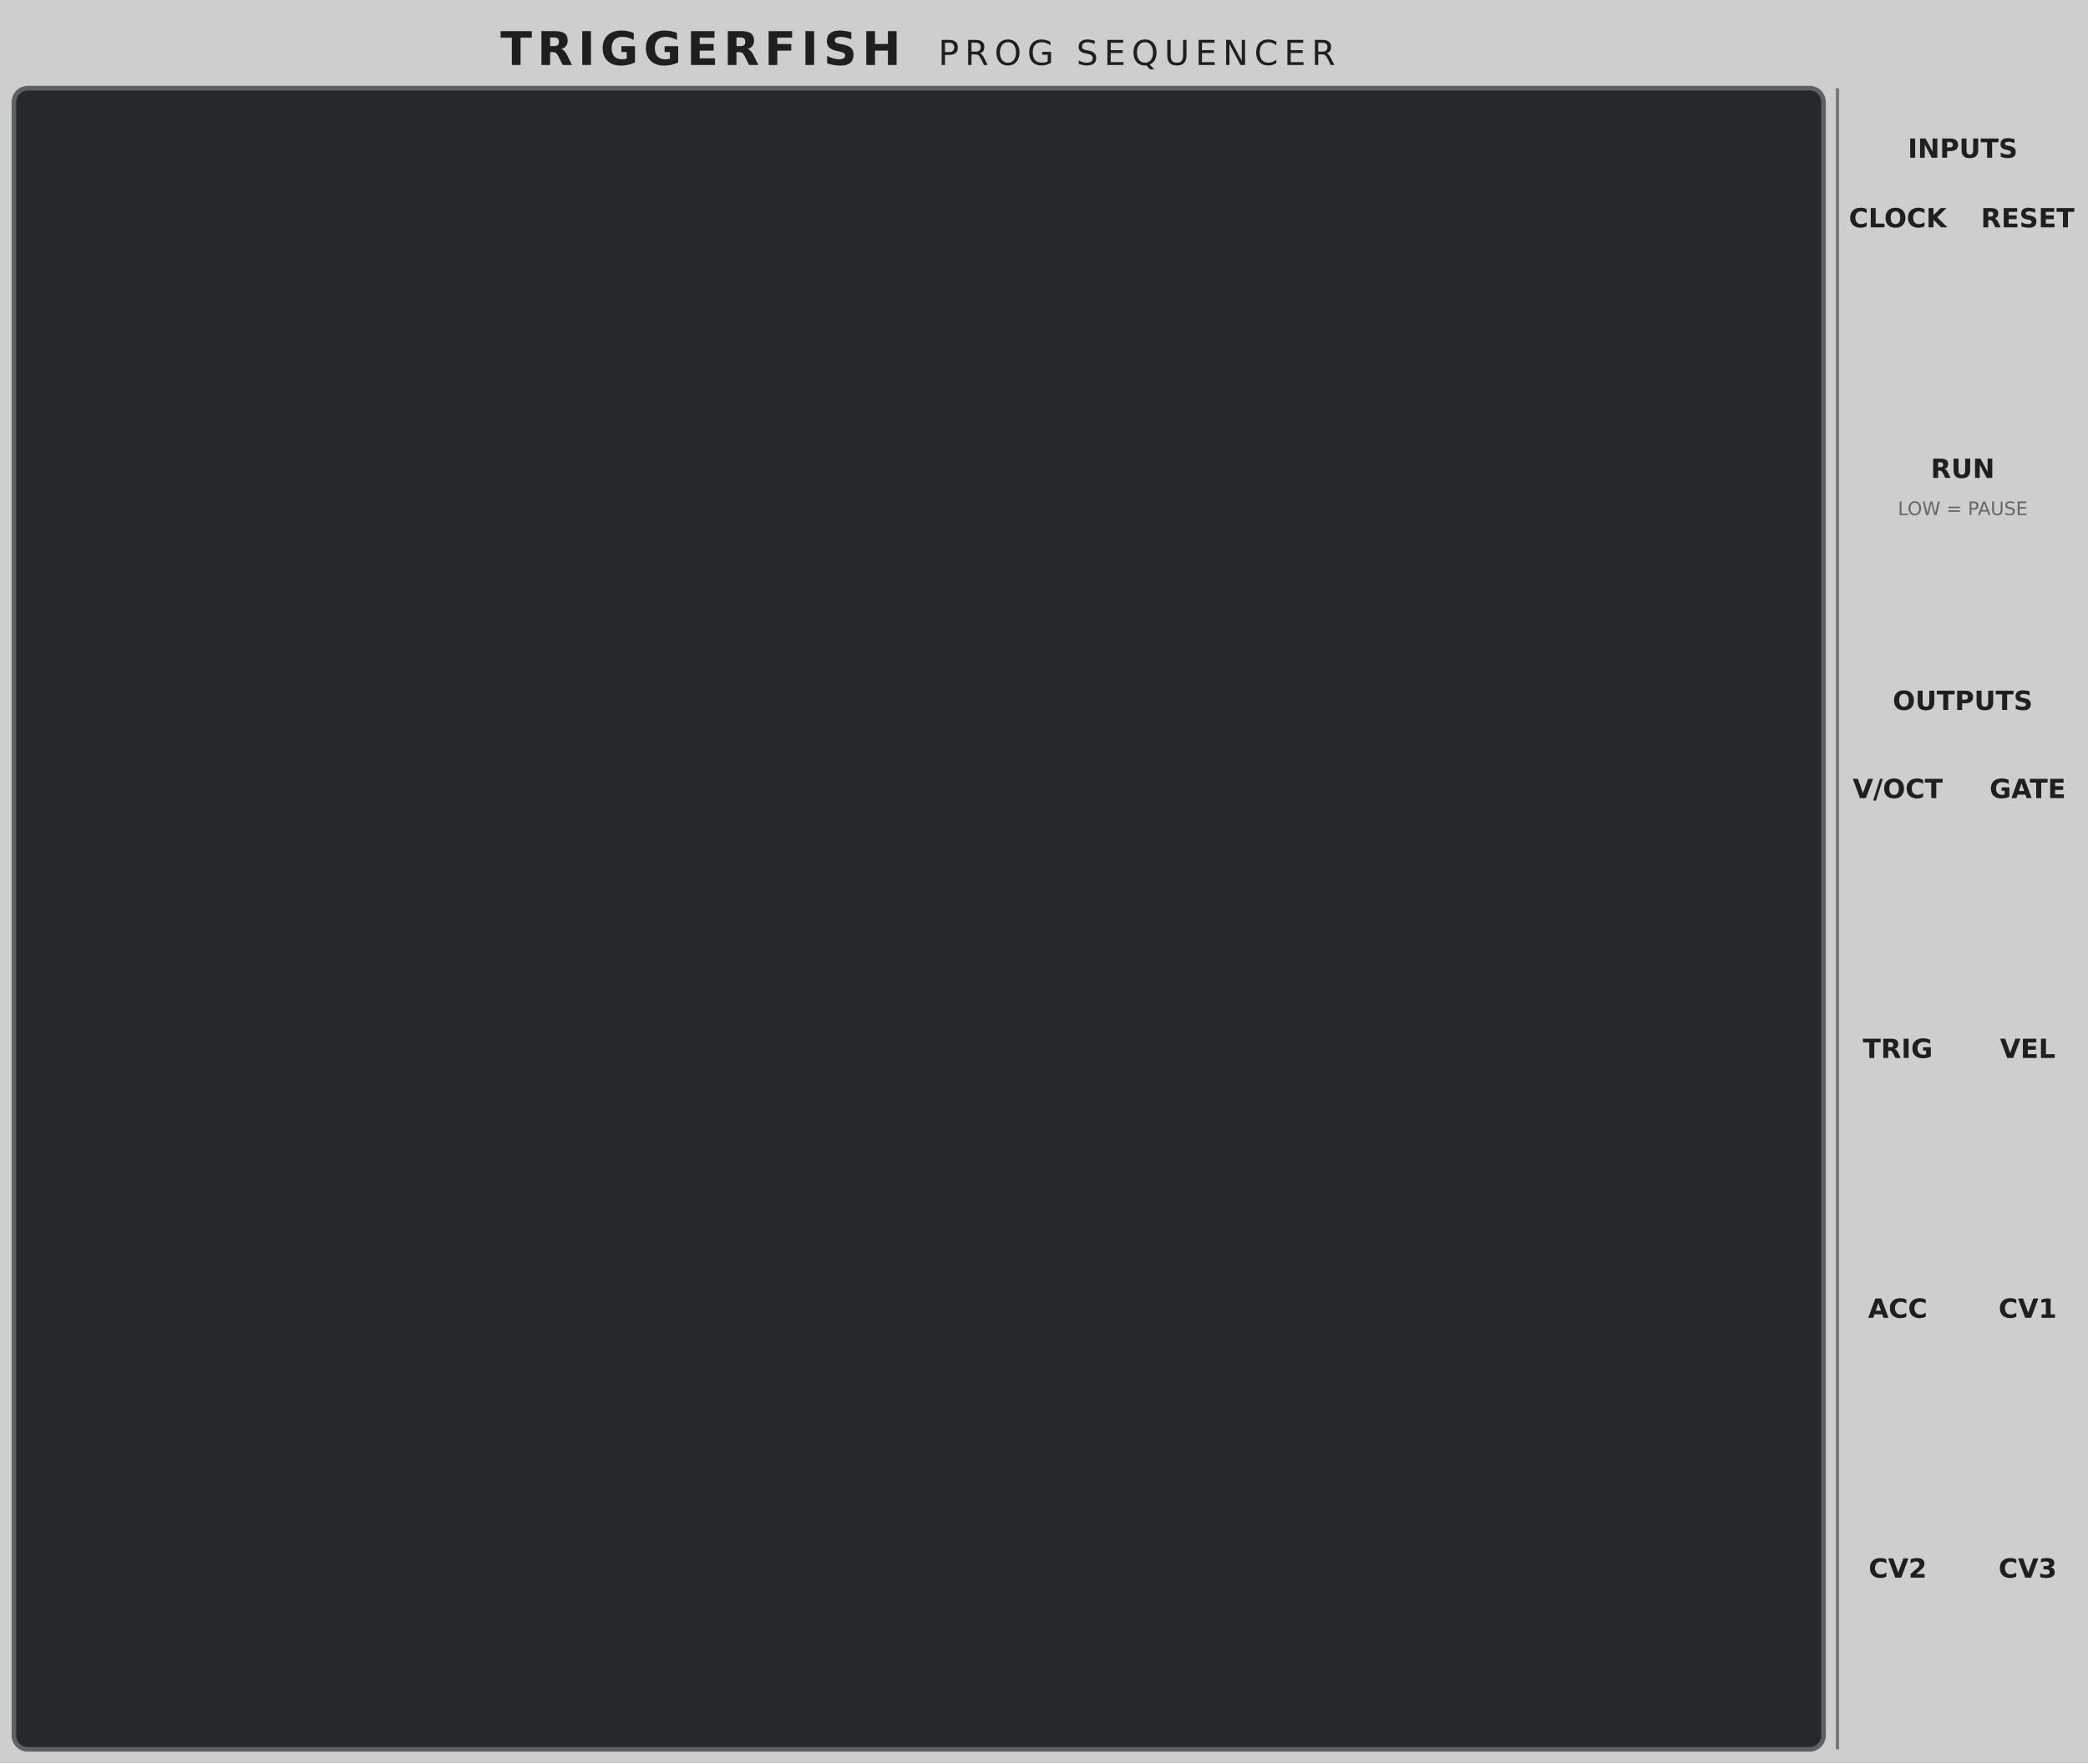
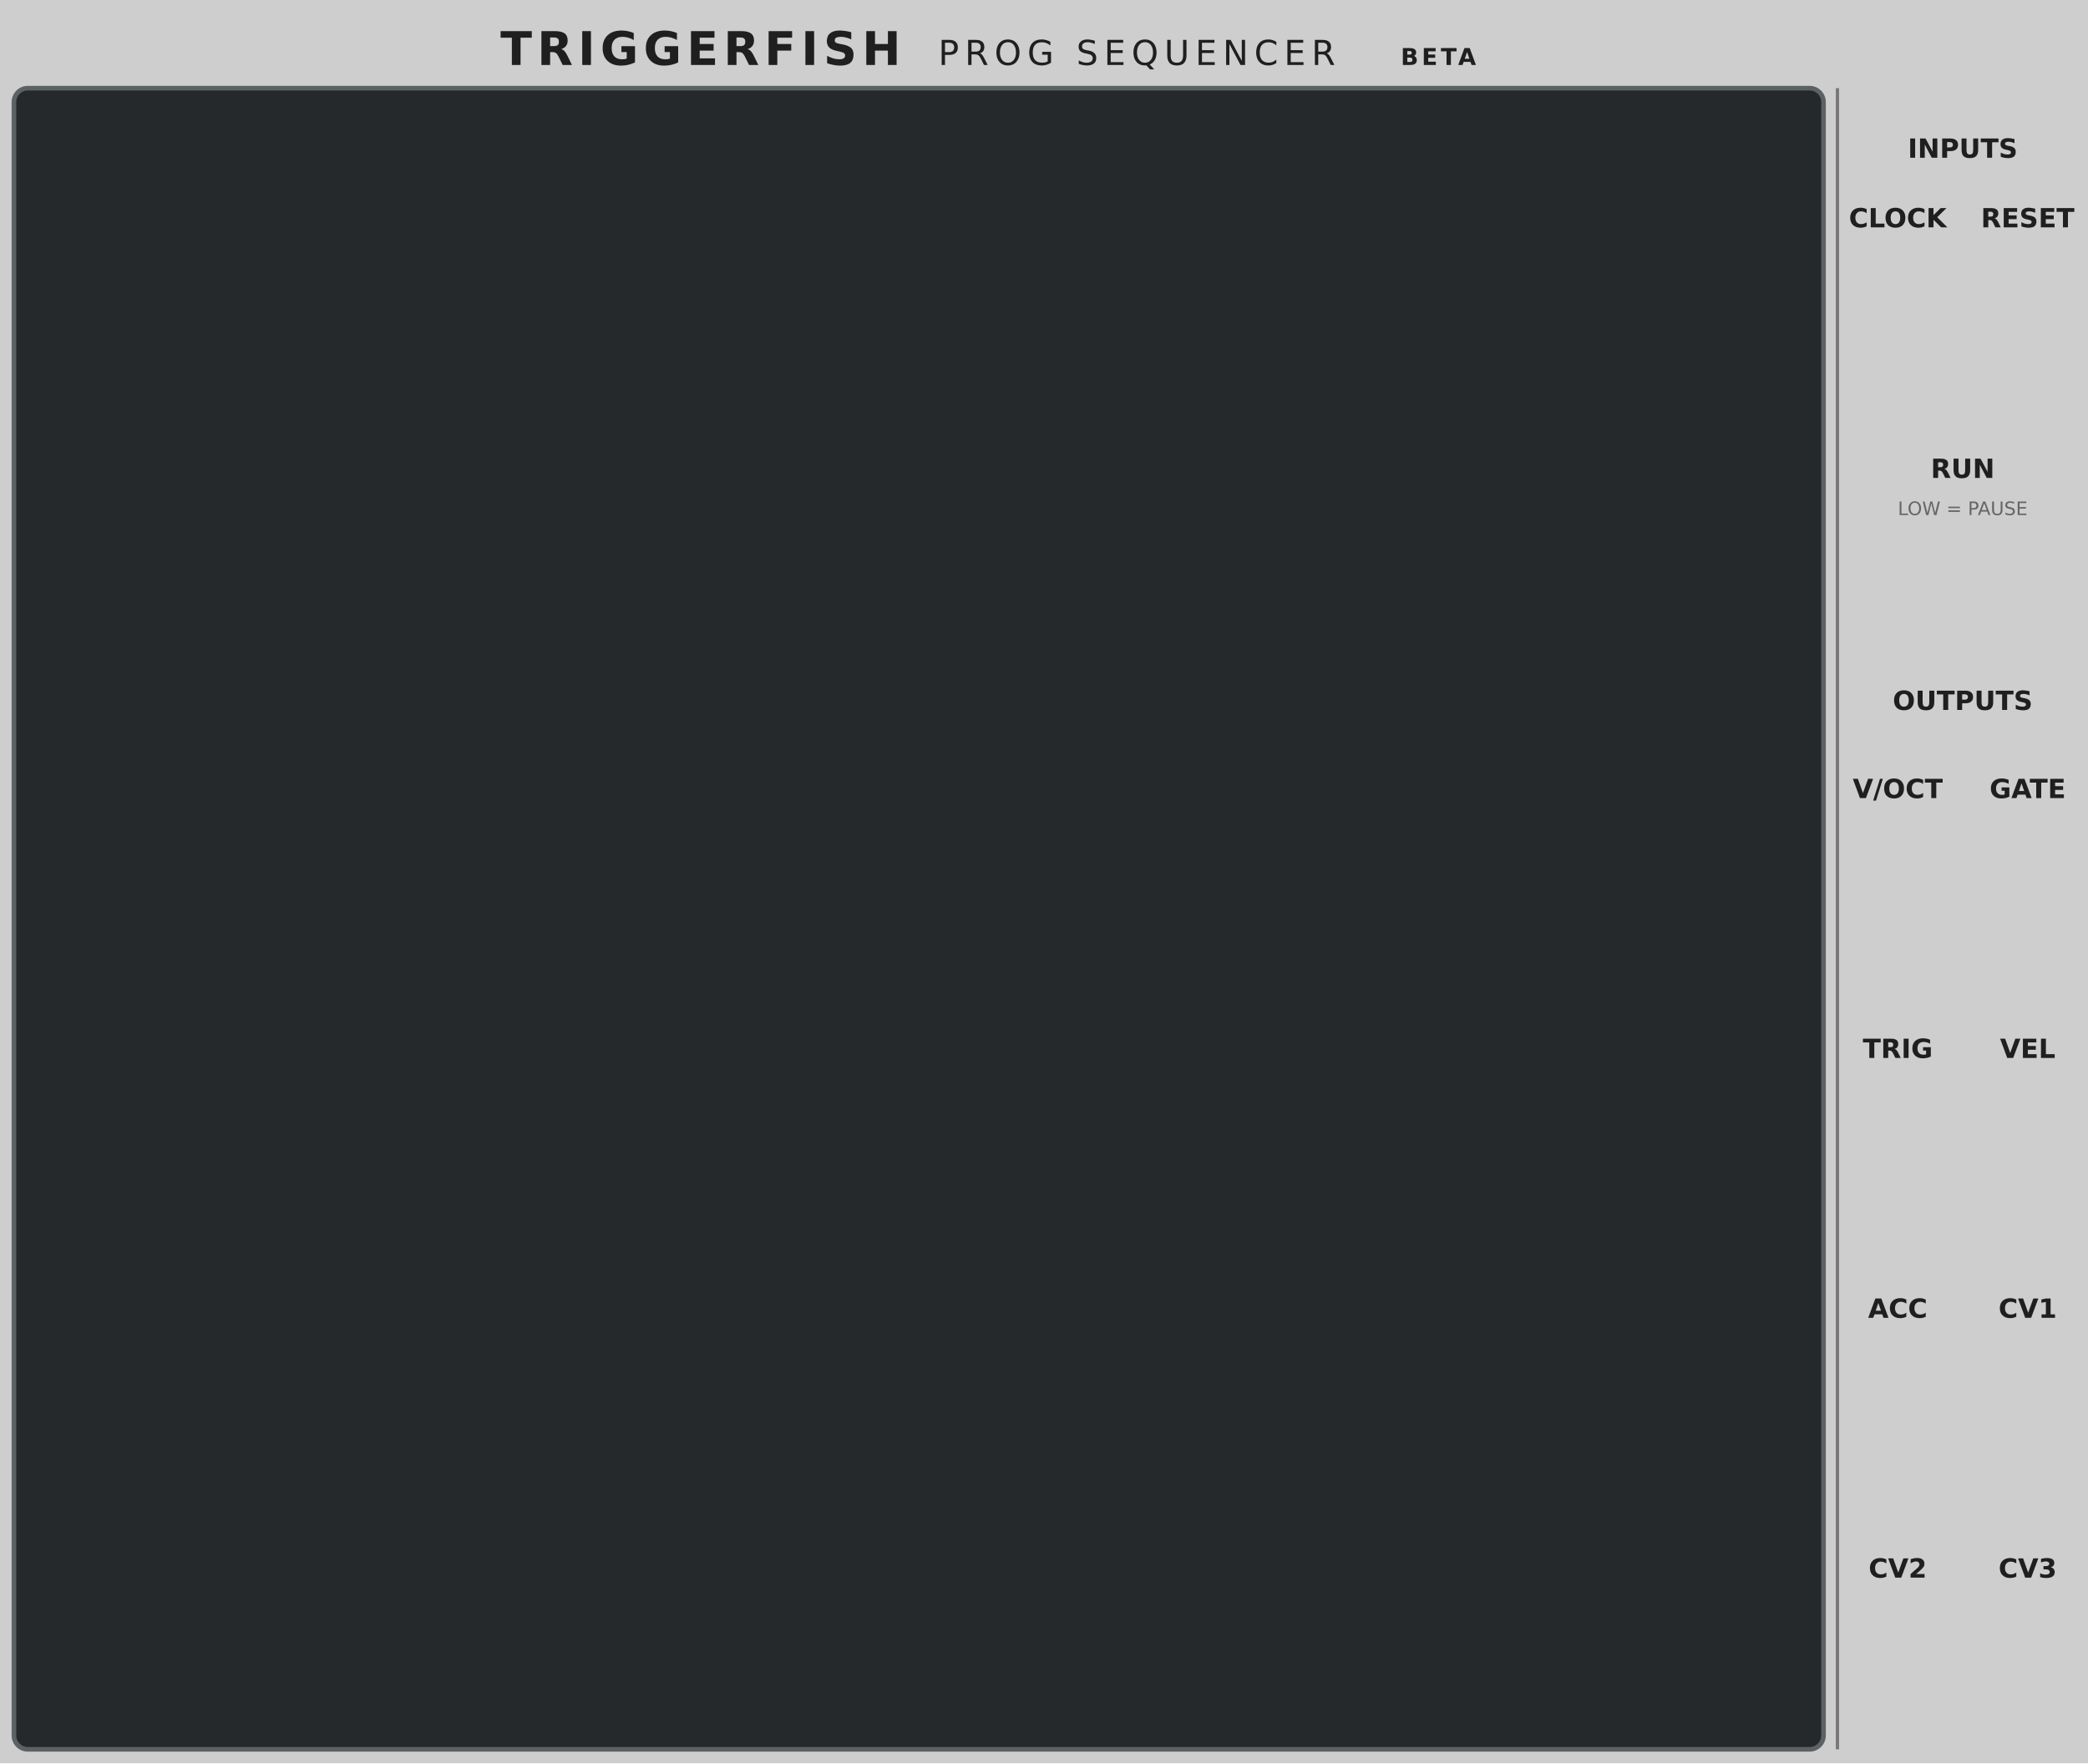
<svg xmlns="http://www.w3.org/2000/svg" width="450" height="380" viewBox="0 0 450 380">
  <rect width="450" height="380" fill="#cecece" />
  <rect x="3" y="19" width="390" height="358" rx="3" fill="#25292b" stroke="#5c6264" />
  <path d="M396 19v358" fill="none" stroke="#777" stroke-width="0.7" />
  <g font-family="DejaVu Sans, sans-serif" text-anchor="middle" fill="#1f1f1f">
    <text x="151" y="14" font-size="10" font-weight="bold" letter-spacing="1.1">TRIGGERFISH</text>
    <text x="245" y="14" font-size="7.4" letter-spacing="1.25">PROG SEQUENCER</text>
+     <text x="310" y="14" font-size="5" font-weight="bold" letter-spacing="0.7">BETA</text>
    <g font-size="5.7" font-weight="bold">
      <text x="423" y="34">INPUTS</text>
      <text x="409" y="49">CLOCK</text>
      <text x="437" y="49">RESET</text>
      <text x="423" y="103">RUN</text>
      <text x="423" y="111" font-size="4" font-weight="normal" fill="#666">LOW = PAUSE</text>
      <text x="423" y="153">OUTPUTS</text>
      <text x="409" y="172">V/OCT</text>
      <text x="437" y="172">GATE</text>
      <text x="409" y="228">TRIG</text>
      <text x="437" y="228">VEL</text>
      <text x="409" y="284">ACC</text>
      <text x="437" y="284">CV1</text>
      <text x="409" y="340">CV2</text>
      <text x="437" y="340">CV3</text>
    </g>
  </g>
</svg>
